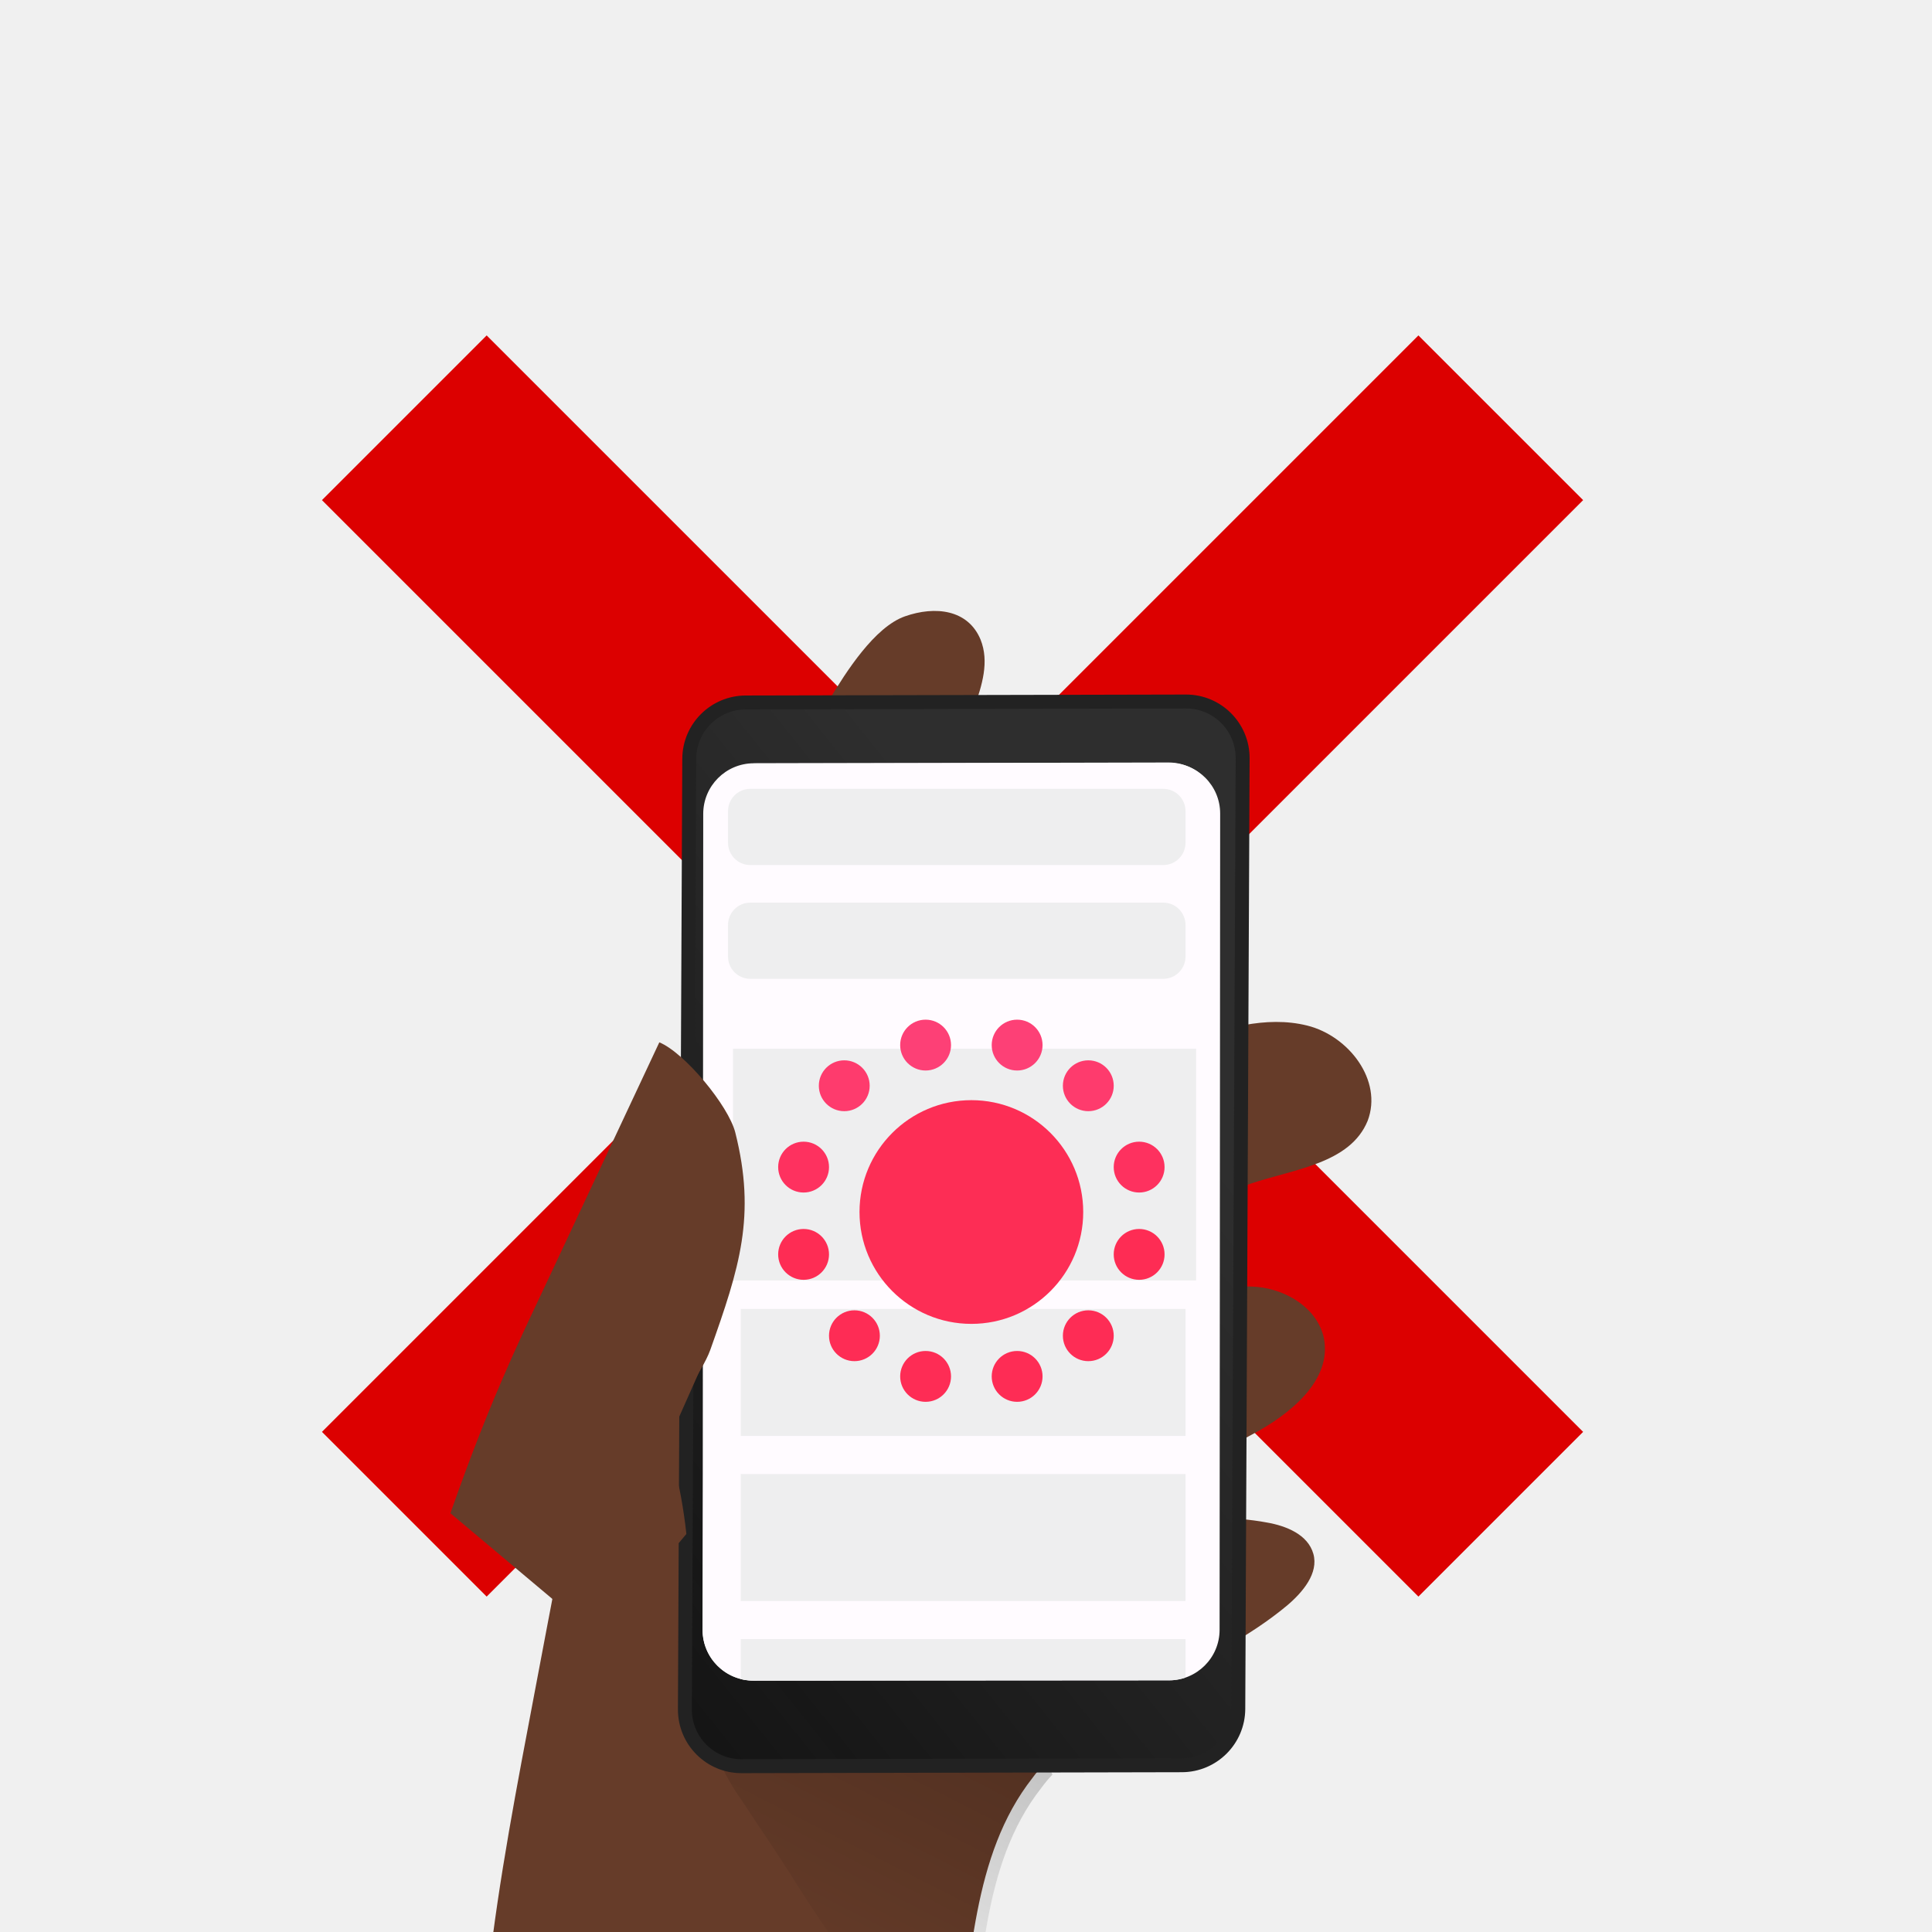
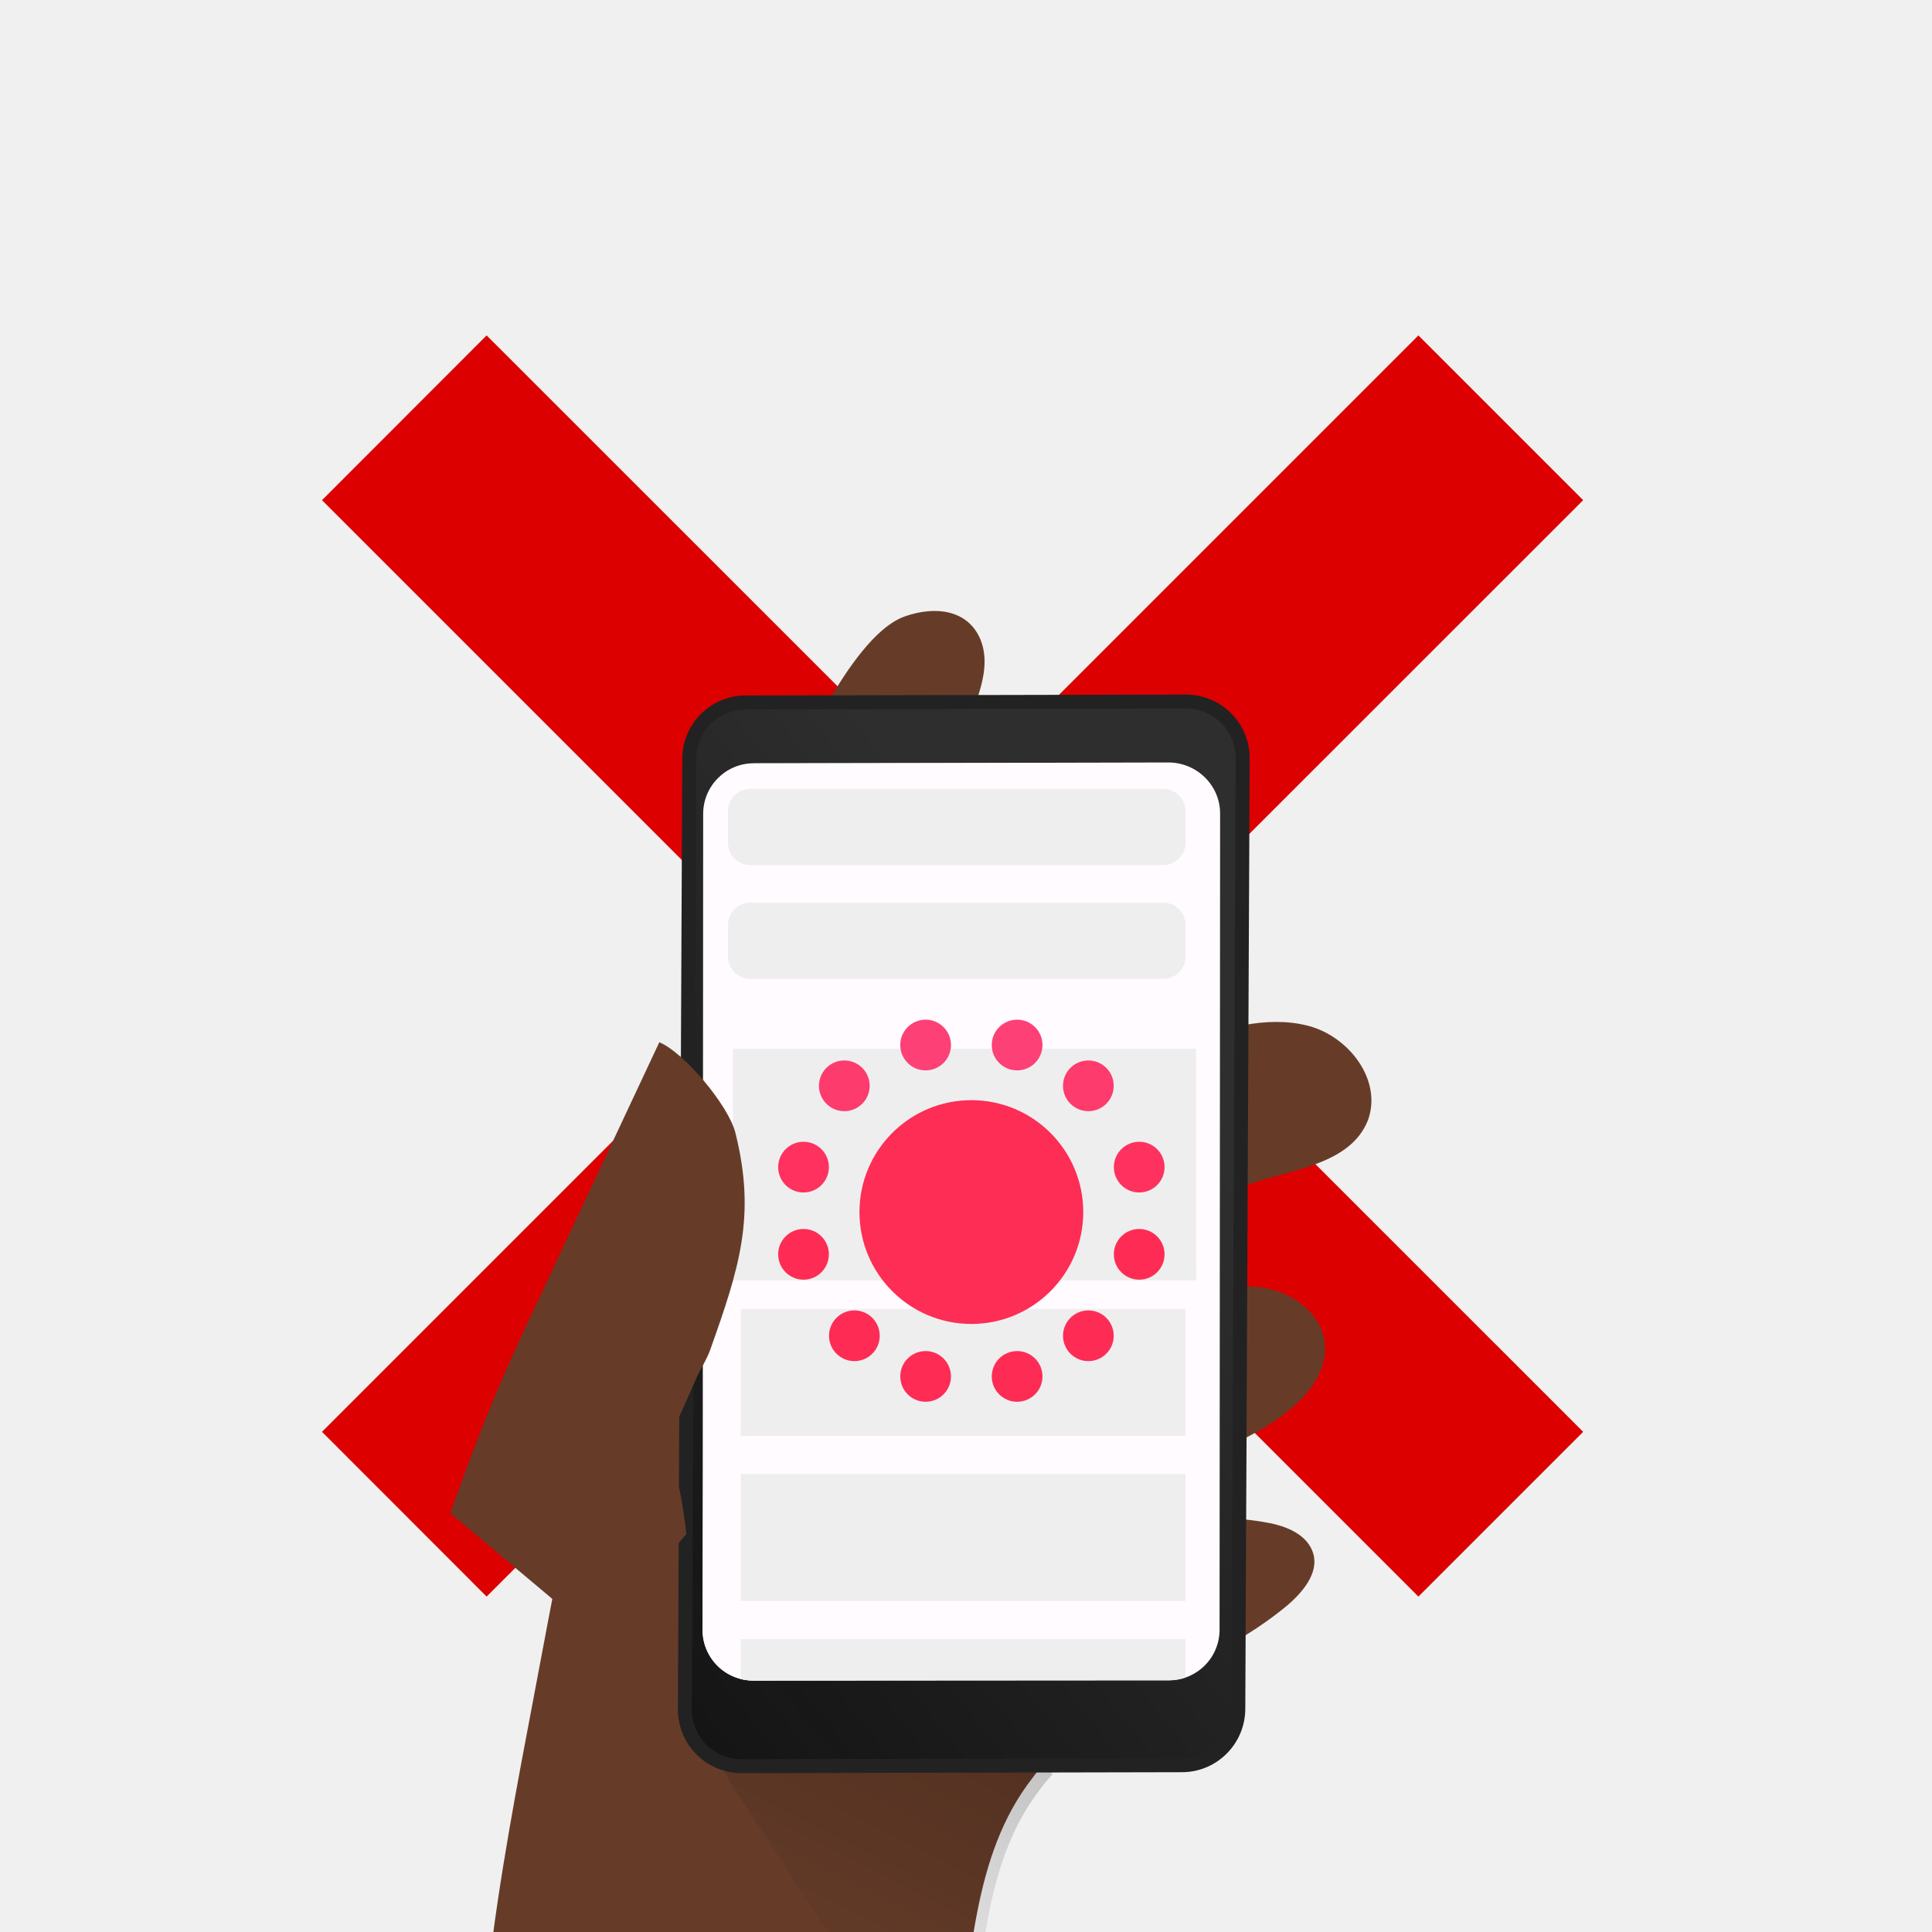
- <svg xmlns="http://www.w3.org/2000/svg" xmlns:xlink="http://www.w3.org/1999/xlink" width="144px" height="144px" viewBox="0 0 144 144" version="1.1">
+ <svg xmlns="http://www.w3.org/2000/svg" xmlns:xlink="http://www.w3.org/1999/xlink" viewBox="0 0 144 144">
+   <defs />
  <defs>
-     <filter x="-4.7%" y="-6.5%" width="109.4%" height="112.9%" filterUnits="objectBoundingBox" id="filter-1">
-       <feOffset dx="0" dy="0" in="SourceAlpha" result="shadowOffsetOuter1" />
-       <feGaussianBlur stdDeviation="2" in="shadowOffsetOuter1" result="shadowBlurOuter1" />
-       <feColorMatrix values="0 0 0 0 0   0 0 0 0 0   0 0 0 0 0  0 0 0 0.1 0" type="matrix" in="shadowBlurOuter1" result="shadowMatrixOuter1" />
+     <linearGradient id="b" x1="-8.43%" x2="438.67%" y1="66.1%" y2="-77.82%">
+       <stop offset="0%" stop-color="#010101" stop-opacity="0" />
+       <stop offset="95%" stop-color="#010101" />
+     </linearGradient>
+     <linearGradient id="c" x1="67.28%" x2="-26.78%" y1="23.81%" y2="166.51%">
+       <stop offset="0%" stop-color="#010101" stop-opacity="0" />
+       <stop offset="100%" stop-color="#010101" />
+     </linearGradient>
+     <filter id="a" width="109.4%" height="112.9%" x="-4.7%" y="-6.5%" filterUnits="objectBoundingBox">
+       <feOffset in="SourceAlpha" result="shadowOffsetOuter1" />
+       <feGaussianBlur in="shadowOffsetOuter1" result="shadowBlurOuter1" stdDeviation="2" />
+       <feColorMatrix in="shadowBlurOuter1" result="shadowMatrixOuter1" values="0 0 0 0 0 0 0 0 0 0 0 0 0 0 0 0 0 0 0.1 0" />
      <feMerge>
        <feMergeNode in="shadowMatrixOuter1" />
        <feMergeNode in="SourceGraphic" />
      </feMerge>
    </filter>
-     <linearGradient x1="-8.434%" y1="66.102%" x2="438.666%" y2="-77.821%" id="linearGradient-2">
-       <stop stop-color="#010101" stop-opacity="0" offset="0%" />
-       <stop stop-color="#010101" offset="95%" />
-     </linearGradient>
-     <linearGradient x1="67.278%" y1="23.805%" x2="-26.781%" y2="166.508%" id="linearGradient-3">
-       <stop stop-color="#010101" stop-opacity="0" offset="0%" />
-       <stop stop-color="#010101" offset="100%" />
-     </linearGradient>
-     <path d="M97.51,75.89 L128.5,75.869 C130.582,75.867 132.271,77.554 132.272,79.636 C132.272,79.638 132.272,79.64 132.272,79.641 L132.23,140.475 C132.229,142.555 130.543,144.24 128.463,144.242 L97.473,144.263 C95.391,144.265 93.702,142.578 93.7,140.496 C93.7,140.494 93.7,140.493 93.7,140.491 L93.743,79.658 C93.744,77.578 95.43,75.892 97.51,75.89 Z" id="path-4" />
+     <path id="d" d="M97.51 75.89l30.99-.02a3.77 3.77 0 013.77 3.77l-.04 60.83a3.77 3.77 0 01-3.77 3.77l-30.99.02a3.77 3.77 0 01-3.77-3.77l.04-60.83a3.77 3.77 0 013.77-3.77z" />
  </defs>
-   <g id="notif-error-ens" stroke="none" stroke-width="1" fill="none" fill-rule="evenodd">
-     <g id="Group-17" transform="translate(-42, -19)">
-       <g id="Group-6" transform="translate(0.671642, 0)">
-         <g id="Group-5">
-           <g id="Group-3" transform="translate(40.75522, 45)" />
-           <g id="Visual/contact-tracing" transform="translate(40.75522, 45)" />
-           <g id="Visual/contact-tracing" transform="translate(40.32537, 45.34783)" />
-           <g id="Group-4" filter="url(#filter-1)" transform="translate(101.5899, 154.8) rotate(-50) translate(-101.5899, -154.8) translate(16.89851, 93)" />
-           <g id="Group" transform="translate(21.32537, 0)">
-             <g id="c-remove" transform="translate(0.856183, 0.856183)">
-               <path d="M124.867,43.144 L137.144,55.42 L102.42,90.144 L137.144,124.867 L124.867,137.144 L90.144,102.42 L55.42,137.144 L43.144,124.867 L77.868,90.144 L43.144,55.42 L55.42,43.144 L90.144,77.867 L124.867,43.144 Z" id="Combined-Shape" fill="#DC0000" fill-rule="nonzero" />
-               <circle id="Oval" stroke="#DC0000" stroke-width="11.167" opacity="0" stroke-linecap="square" cx="90.144" cy="90.144" r="90.144" />
-             </g>
-           </g>
-           <path d="M181.888,109.736 C180.204,112.876 175.188,112.536 172.992,115.282 C172.039,116.459 171.788,118.066 171.572,119.568 C170.581,126.578 169.554,133.568 168.534,140.557 C171.266,142.21 174.104,144.016 175.502,146.883 C176.901,149.75 175.995,153.834 172.96,154.892 C169.678,155.945 166.683,153.006 163.761,151.221 C160.355,149.09 154.966,148.87 153.028,152.407 C154.953,153.527 156.926,154.724 158.194,156.562 C159.462,158.401 159.834,161.048 158.443,162.818 C156.409,165.313 152.451,164.518 149.45,163.297 C146.45,162.075 142.851,160.772 140.242,162.712 C142.26,164.248 143.942,166.172 145.186,168.37 C145.935,169.654 146.472,171.307 145.631,172.54 C144.79,173.773 142.946,173.778 141.406,173.511 C134.29,172.226 127.852,167.531 120.705,167.233 C120.272,167.206 119.837,167.207 119.403,167.236 C112.008,167.474 105.9,172.657 99.522,176.422 C99.271,176.581 99.009,176.723 98.74,176.849 C93.893,179.667 88.643,181.74 83.173,182.998 C80.321,183.653 77.48,183.203 74.692,184.038 C71.516,184.986 68.914,187.003 66.333,189.068 C58.782,195.172 37.421,210.459 30.789,217.567 C28.82,209.939 24.97,201.6 23.074,195.642 C21.359,190.255 21.463,187.324 22.027,179.429 C23.894,178.624 39.101,168.926 39.263,168.821 C46.64,164.462 54.038,160.12 61.457,155.798 C62.002,155.428 62.607,155.156 63.246,154.993 C65.309,154.639 66.872,156.56 67.95,158.379 C71.596,153.147 76.807,149.009 82.158,145.518 C88.072,141.594 94.288,138.148 100.482,134.675 C106.176,131.474 111.899,128.301 117.6,125.094 C123.942,121.599 130.377,117.993 137.237,115.512 C143.096,113.409 149.249,112.105 154.998,109.704 C160.858,107.302 164.981,105.017 171.196,103.983 C173.611,103.601 177.531,103.082 179.596,104.306 C181.661,105.531 183.006,107.584 181.888,109.736 Z" id="Path" fill="#663C29" fill-rule="nonzero" transform="translate(101.9746, 160.5535) rotate(-50) translate(-101.9746, -160.5535) " />
-           <path d="M121.054,157.443 C120.616,159.137 118.436,159.777 116.634,160.003 C116.173,160.154 115.792,160.492 115.584,160.938 C115.154,160.911 114.722,160.912 114.292,160.942 C106.953,161.184 100.891,166.489 94.561,170.342 C94.311,170.505 94.052,170.65 93.784,170.779 C93.224,168.923 93.268,163.608 97.144,151.38 C97.849,149.243 98.639,146.395 99.26,144.329 C99.622,142.962 100.151,141.646 100.835,140.411 C103.247,136.615 106.954,133.86 111.233,132.682 C112.015,132.361 112.891,132.387 113.649,132.753 C114.457,133.242 114.559,134.366 114.291,135.249 C114.023,136.132 113.448,136.916 113.152,137.799 C111.935,141.111 114.529,144.42 116.538,147.345 C118.199,149.702 119.572,152.257 120.628,154.953 C121.021,155.716 121.17,156.586 121.054,157.443 Z" id="Path" fill="url(#linearGradient-2)" fill-rule="nonzero" transform="translate(107.3092, 151.6187) rotate(-50) translate(-107.3092, -151.6187) " />
-           <path d="M96.861,71.378 L129.674,71.266 C132.003,71.258 133.897,73.14 133.905,75.469 C133.905,75.479 133.905,75.488 133.905,75.498 L133.667,146.347 C133.659,148.665 131.782,150.543 129.464,150.551 L96.651,150.662 C94.322,150.67 92.428,148.788 92.42,146.459 C92.42,146.449 92.42,146.44 92.42,146.43 L92.658,75.581 C92.666,73.263 94.543,71.386 96.861,71.378 Z" id="Rectangle" fill="#2E2E2E" fill-rule="nonzero" transform="translate(113.1626, 110.964) rotate(0.07) translate(-113.1626, -110.964) " />
-           <path d="M96.861,71.378 L129.674,71.266 C132.003,71.258 133.897,73.14 133.905,75.469 C133.905,75.479 133.905,75.488 133.905,75.498 L133.667,146.347 C133.659,148.665 131.782,150.543 129.464,150.551 L96.651,150.662 C94.322,150.67 92.428,148.788 92.42,146.459 C92.42,146.449 92.42,146.44 92.42,146.43 L92.658,75.581 C92.666,73.263 94.543,71.386 96.861,71.378 Z" id="Rectangle" stroke="#222222" stroke-width="1.038" fill="url(#linearGradient-3)" fill-rule="nonzero" transform="translate(113.1626, 110.964) rotate(0.07) translate(-113.1626, -110.964) " />
-           <path d="M97.69,75.917 L128.37,75.813 C130.452,75.806 132.145,77.488 132.152,79.57 C132.152,79.578 132.152,79.587 132.152,79.595 L131.948,140.403 C131.941,142.475 130.263,144.153 128.191,144.16 L97.511,144.265 C95.429,144.272 93.735,142.59 93.728,140.508 C93.728,140.499 93.728,140.491 93.728,140.482 L93.933,79.674 C93.94,77.602 95.618,75.924 97.69,75.917 Z" id="Rectangle" fill="#FFFBFF" fill-rule="nonzero" transform="translate(112.9403, 110.0386) rotate(0.07) translate(-112.9403, -110.0386) " />
-           <g id="Group-2" transform="translate(49.90745, 28.64076)">
-             <g id="Group" transform="translate(0.052902, 0.225386)" />
-           </g>
-           <mask id="mask-5" fill="white">
-             <use xlink:href="#path-4" />
-           </mask>
-           <use id="Rectangle" fill="#FFFBFF" fill-rule="nonzero" xlink:href="#path-4" />
-           <rect id="Rectangle" fill="#EEEEEF" mask="url(#mask-5)" x="96.539" y="116.562" width="33.15" height="9.464" />
-           <rect id="Rectangle-Copy-2" fill="#EEEEEF" mask="url(#mask-5)" x="96.539" y="128.866" width="33.15" height="9.464" />
-           <rect id="Rectangle-Copy-3" fill="#EEEEEF" mask="url(#mask-5)" x="96.539" y="141.169" width="33.15" height="9.464" />
-           <rect id="Rectangle" fill="#EEEEEF" mask="url(#mask-5)" x="95.592" y="86.277" width="34.097" height="5.679" rx="1.657" />
-           <rect id="Rectangle-Copy" fill="#EEEEEF" mask="url(#mask-5)" x="95.592" y="77.796" width="34.097" height="5.679" rx="1.657" />
-           <rect id="Rectangle" fill="#EEEEEF" mask="url(#mask-5)" x="95.963" y="97.167" width="34.518" height="17.272" />
-           <path d="M70.737,139.797 C74.302,137.757 78.024,135.992 81.867,134.518 C89.116,131.548 96.373,128.563 103.88,126.327 C106.162,125.633 108.459,125.035 110.755,124.43 L130.605,119.16 C131.224,121.103 130.3,126.148 129.096,127.816 C125.336,133.019 121.564,134.54 115.488,136.804 C113.767,137.442 110.337,137.446 108.875,138.571 C107.811,139.507 106.865,140.565 106.059,141.721 C101.657,147.235 95.225,151.441 92.68,157.973 C91.824,160.141 91.425,162.507 90.163,164.471 C88.753,166.627 86.504,168.064 84.304,169.424 C75.868,174.668 67.181,179.967 57.491,182.415 C56.346,182.802 55.115,182.862 53.94,182.591 C52.795,182.103 51.811,181.314 51.098,180.31 C48.525,177.34 45.748,174.447 43.35,171.34 C41.044,168.342 42.158,166.455 44.516,163.883 C49.858,157.923 55.522,152.246 61.483,146.879 C64.345,144.25 67.442,141.88 70.737,139.797 Z" id="Path" fill="#663C29" fill-rule="nonzero" mask="url(#mask-5)" transform="translate(86.44324, 150.9587) rotate(-50) translate(-86.44324, -150.9587) " />
-         </g>
-         <path d="M92.058,99.845 C92.18,99.671 92.403,99.547 92.727,99.474 C93.05,99.4 93.374,99.4 93.698,99.474 L93.688,107.653 L93.674,120.724 L91.755,125.039 L92.058,99.845 Z" id="Rectangle" fill="#663C29" />
-       </g>
-       <g id="Icon/24x24/ic-success" transform="translate(100, 95)">
-         <circle id="Oval" fill="#FD2D55" cx="14.4" cy="14.337" r="8.337" />
-         <circle id="Oval" fill="#FD4076" cx="10.989" cy="1.895" r="1.895" />
-         <circle id="Oval-Copy-10" fill="#FE3B6D" cx="4.926" cy="4.926" r="1.895" />
-         <circle id="Oval-Copy-19" fill="#FE3B6D" cx="23.116" cy="4.926" r="1.895" />
-         <circle id="Oval-Copy-11" fill="#FE315F" cx="1.895" cy="10.989" r="1.895" />
-         <circle id="Oval-Copy-18" fill="#FE315F" cx="26.905" cy="10.989" r="1.895" />
-         <circle id="Oval-Copy-12" fill="#FE2C54" cx="1.895" cy="17.495" r="1.895" />
-         <circle id="Oval-Copy-17" fill="#FE2C54" cx="26.905" cy="17.495" r="1.895" />
-         <circle id="Oval-Copy-13" fill="#FE2C55" cx="5.684" cy="23.558" r="1.895" />
-         <circle id="Oval-Copy-16" fill="#FE2C55" cx="23.116" cy="23.558" r="1.895" />
-         <circle id="Oval-Copy-14" fill="#FE2C55" cx="10.989" cy="26.589" r="1.895" />
-         <circle id="Oval-Copy-15" fill="#FE2C55" cx="17.811" cy="26.589" r="1.895" />
-         <circle id="Oval-Copy-9" fill="#FD4076" cx="17.811" cy="1.895" r="1.895" />
-       </g>
+   <g fill="none" fill-rule="evenodd">
+     <g transform="translate(-41.33 -19)">
+       <path fill="#DC0000" fill-rule="nonzero" d="M147.05 44l12.28 12.28L124.6 91l34.73 34.72L147.05 138l-34.72-34.72L77.6 138l-12.27-12.28L100.05 91 65.33 56.28 77.6 44l34.73 34.72L147.05 44z" />
+       <path fill="#663C29" fill-rule="nonzero" d="M114.41 66.67c1.33 3.31-2.16 6.93-1.47 10.38.3 1.49 1.36 2.71 2.37 3.84 4.74 5.27 9.43 10.55 14.13 15.82 3.02-1.03 6.23-2.04 9.33-1.27 3.1.77 5.64 4.1 4.5 7.1-1.3 3.19-5.48 3.6-8.73 4.68-3.82 1.24-7.45 5.23-5.99 8.99 2.1-.76 4.28-1.5 6.5-1.29 2.23.21 4.5 1.63 4.96 3.83.6 3.16-2.55 5.68-5.42 7.2-2.86 1.51-6.17 3.43-6.36 6.68 2.47-.56 5.02-.61 7.5-.15 1.47.25 3.08.9 3.49 2.34.4 1.43-.78 2.85-1.97 3.86-5.56 4.62-13.3 6.54-18.12 11.82-.3.31-.58.65-.83 1-4.57 5.82-4.53 13.83-5.75 21.13a7 7 0 01-.17.88 55.9 55.9 0 01-5.3 15.87c-1.33 2.6-3.5 4.5-4.65 7.17-1.32 3.04-1.45 6.33-1.52 9.64-.18 9.7-2.2 35.9-1.02 45.54-7.1-3.4-15.97-5.8-21.75-8.18-5.23-2.15-7.41-4.11-13.1-9.62.59-1.95 2.93-19.83 2.96-20.02 1.4-8.46 2.83-16.91 4.29-25.37.06-.66.25-1.3.53-1.9 1.06-1.8 3.53-1.76 5.62-1.42-1.67-6.16-1.49-12.8-.72-19.15.8-7.05 2.15-14.03 3.47-21 1.2-6.43 2.46-12.85 3.66-19.28 1.4-7.1 2.78-14.35 5.29-21.2 2.15-5.84 5.1-11.4 6.96-17.34 1.93-6.03 2.83-10.66 6.03-16.09 1.26-2.1 3.39-5.43 5.65-6.22 2.27-.8 4.7-.5 5.63 1.73z" />
+       <path fill="url(#b)" fill-rule="nonzero" d="M121.05 157.44c-.43 1.7-2.61 2.34-4.42 2.56-.46.15-.84.5-1.05.94a9.8 9.8 0 00-1.29 0c-7.34.24-13.4 5.55-19.73 9.4-.25.16-.5.31-.78.44-.56-1.86-.51-7.17 3.36-19.4.7-2.14 1.5-4.99 2.12-7.05.36-1.37.9-2.68 1.58-3.92a18 18 0 0110.4-7.73c.78-.32 1.65-.3 2.4.07.82.5.92 1.62.65 2.5-.27.88-.84 1.67-1.14 2.55-1.22 3.31 1.38 6.62 3.39 9.55a35.98 35.98 0 014.09 7.6c.4.77.54 1.64.42 2.5z" transform="rotate(-50 107.3 151.62)" />
+       <path fill="#2E2E2E" fill-rule="nonzero" d="M96.9 71.36l32.82-.07a4.22 4.22 0 014.23 4.23l-.33 70.85a4.22 4.22 0 01-4.2 4.2l-32.82.07a4.22 4.22 0 01-4.22-4.24l.32-70.84a4.22 4.22 0 014.2-4.2z" />
+       <path fill="url(#c)" fill-rule="nonzero" stroke="#222" stroke-width="1.04" d="M96.86 71.38l32.81-.11a4.22 4.22 0 014.24 4.23l-.24 70.85c-.01 2.32-1.89 4.2-4.2 4.2l-32.82.11a4.22 4.22 0 01-4.23-4.23l.24-70.85c0-2.32 1.88-4.2 4.2-4.2z" transform="rotate(.07 113.16 110.96)" />
+       <path fill="#FFFBFF" fill-rule="nonzero" d="M97.73 75.9l30.68-.07a3.77 3.77 0 013.78 3.79l-.28 60.8a3.77 3.77 0 01-3.76 3.76l-30.68.07a3.77 3.77 0 01-3.78-3.8l.28-60.8a3.77 3.77 0 013.76-3.75z" />
+       <mask id="e" fill="#fff">
+         <use xlink:href="#d" />
+       </mask>
+       <use fill="#FFFBFF" fill-rule="nonzero" xlink:href="#d" />
+       <path fill="#EEEEEF" d="M96.54 116.56h33.15v9.46H96.54zM96.54 128.87h33.15v9.46H96.54zM96.54 141.17h33.15v9.46H96.54z" mask="url(#e)" />
+       <rect width="34.1" height="5.68" x="95.59" y="86.28" fill="#EEEEEF" mask="url(#e)" rx="1.66" />
+       <rect width="34.1" height="5.68" x="95.59" y="77.8" fill="#EEEEEF" mask="url(#e)" rx="1.66" />
+       <path fill="#EEEEEF" d="M95.96 97.17h34.52v17.27H95.96z" mask="url(#e)" />
+       <path fill="#663C29" fill-rule="nonzero" d="M70.74 139.8a80.2 80.2 0 0111.13-5.28c7.25-2.97 14.5-5.96 22.01-8.2 2.28-.69 4.58-1.29 6.87-1.89l19.86-5.27c.61 1.94-.31 6.99-1.51 8.66-3.76 5.2-7.54 6.72-13.61 8.98-1.72.64-5.15.65-6.62 1.77-1.06.94-2 2-2.81 3.15-4.4 5.51-10.84 9.72-13.38 16.25-.86 2.17-1.26 4.54-2.52 6.5-1.4 2.16-3.66 3.6-5.86 4.95-8.43 5.25-17.12 10.55-26.8 13a6.52 6.52 0 01-3.56.17 6.7 6.7 0 01-2.84-2.28c-2.58-2.97-5.35-5.86-7.75-8.97-2.3-3-1.2-4.89 1.17-7.46 5.34-5.96 11-11.63 16.96-17 2.86-2.63 5.96-5 9.26-7.08z" mask="url(#e)" transform="rotate(-50 86.44 150.96)" />
+     </g>
+     <path fill="#663C29" d="M50.73 80.84c.12-.17.34-.3.67-.37.32-.07.65-.07.97 0l-.01 8.18-.01 13.07-1.92 4.32.3-25.2z" />
+     <g transform="translate(58 76)">
+       <circle cx="14.4" cy="14.34" r="8.34" fill="#FD2D55" />
+       <circle cx="10.99" cy="1.89" r="1.89" fill="#FD4076" />
+       <circle cx="4.93" cy="4.93" r="1.89" fill="#FE3B6D" />
+       <circle cx="23.12" cy="4.93" r="1.89" fill="#FE3B6D" />
+       <circle cx="1.89" cy="10.99" r="1.89" fill="#FE315F" />
+       <circle cx="26.91" cy="10.99" r="1.89" fill="#FE315F" />
+       <circle cx="1.89" cy="17.49" r="1.89" fill="#FE2C54" />
+       <circle cx="26.91" cy="17.49" r="1.89" fill="#FE2C54" />
+       <circle cx="5.68" cy="23.56" r="1.89" fill="#FE2C55" />
+       <circle cx="23.12" cy="23.56" r="1.89" fill="#FE2C55" />
+       <circle cx="10.99" cy="26.59" r="1.89" fill="#FE2C55" />
+       <circle cx="17.81" cy="26.59" r="1.89" fill="#FE2C55" />
+       <circle cx="17.81" cy="1.89" r="1.89" fill="#FD4076" />
    </g>
  </g>
</svg>
